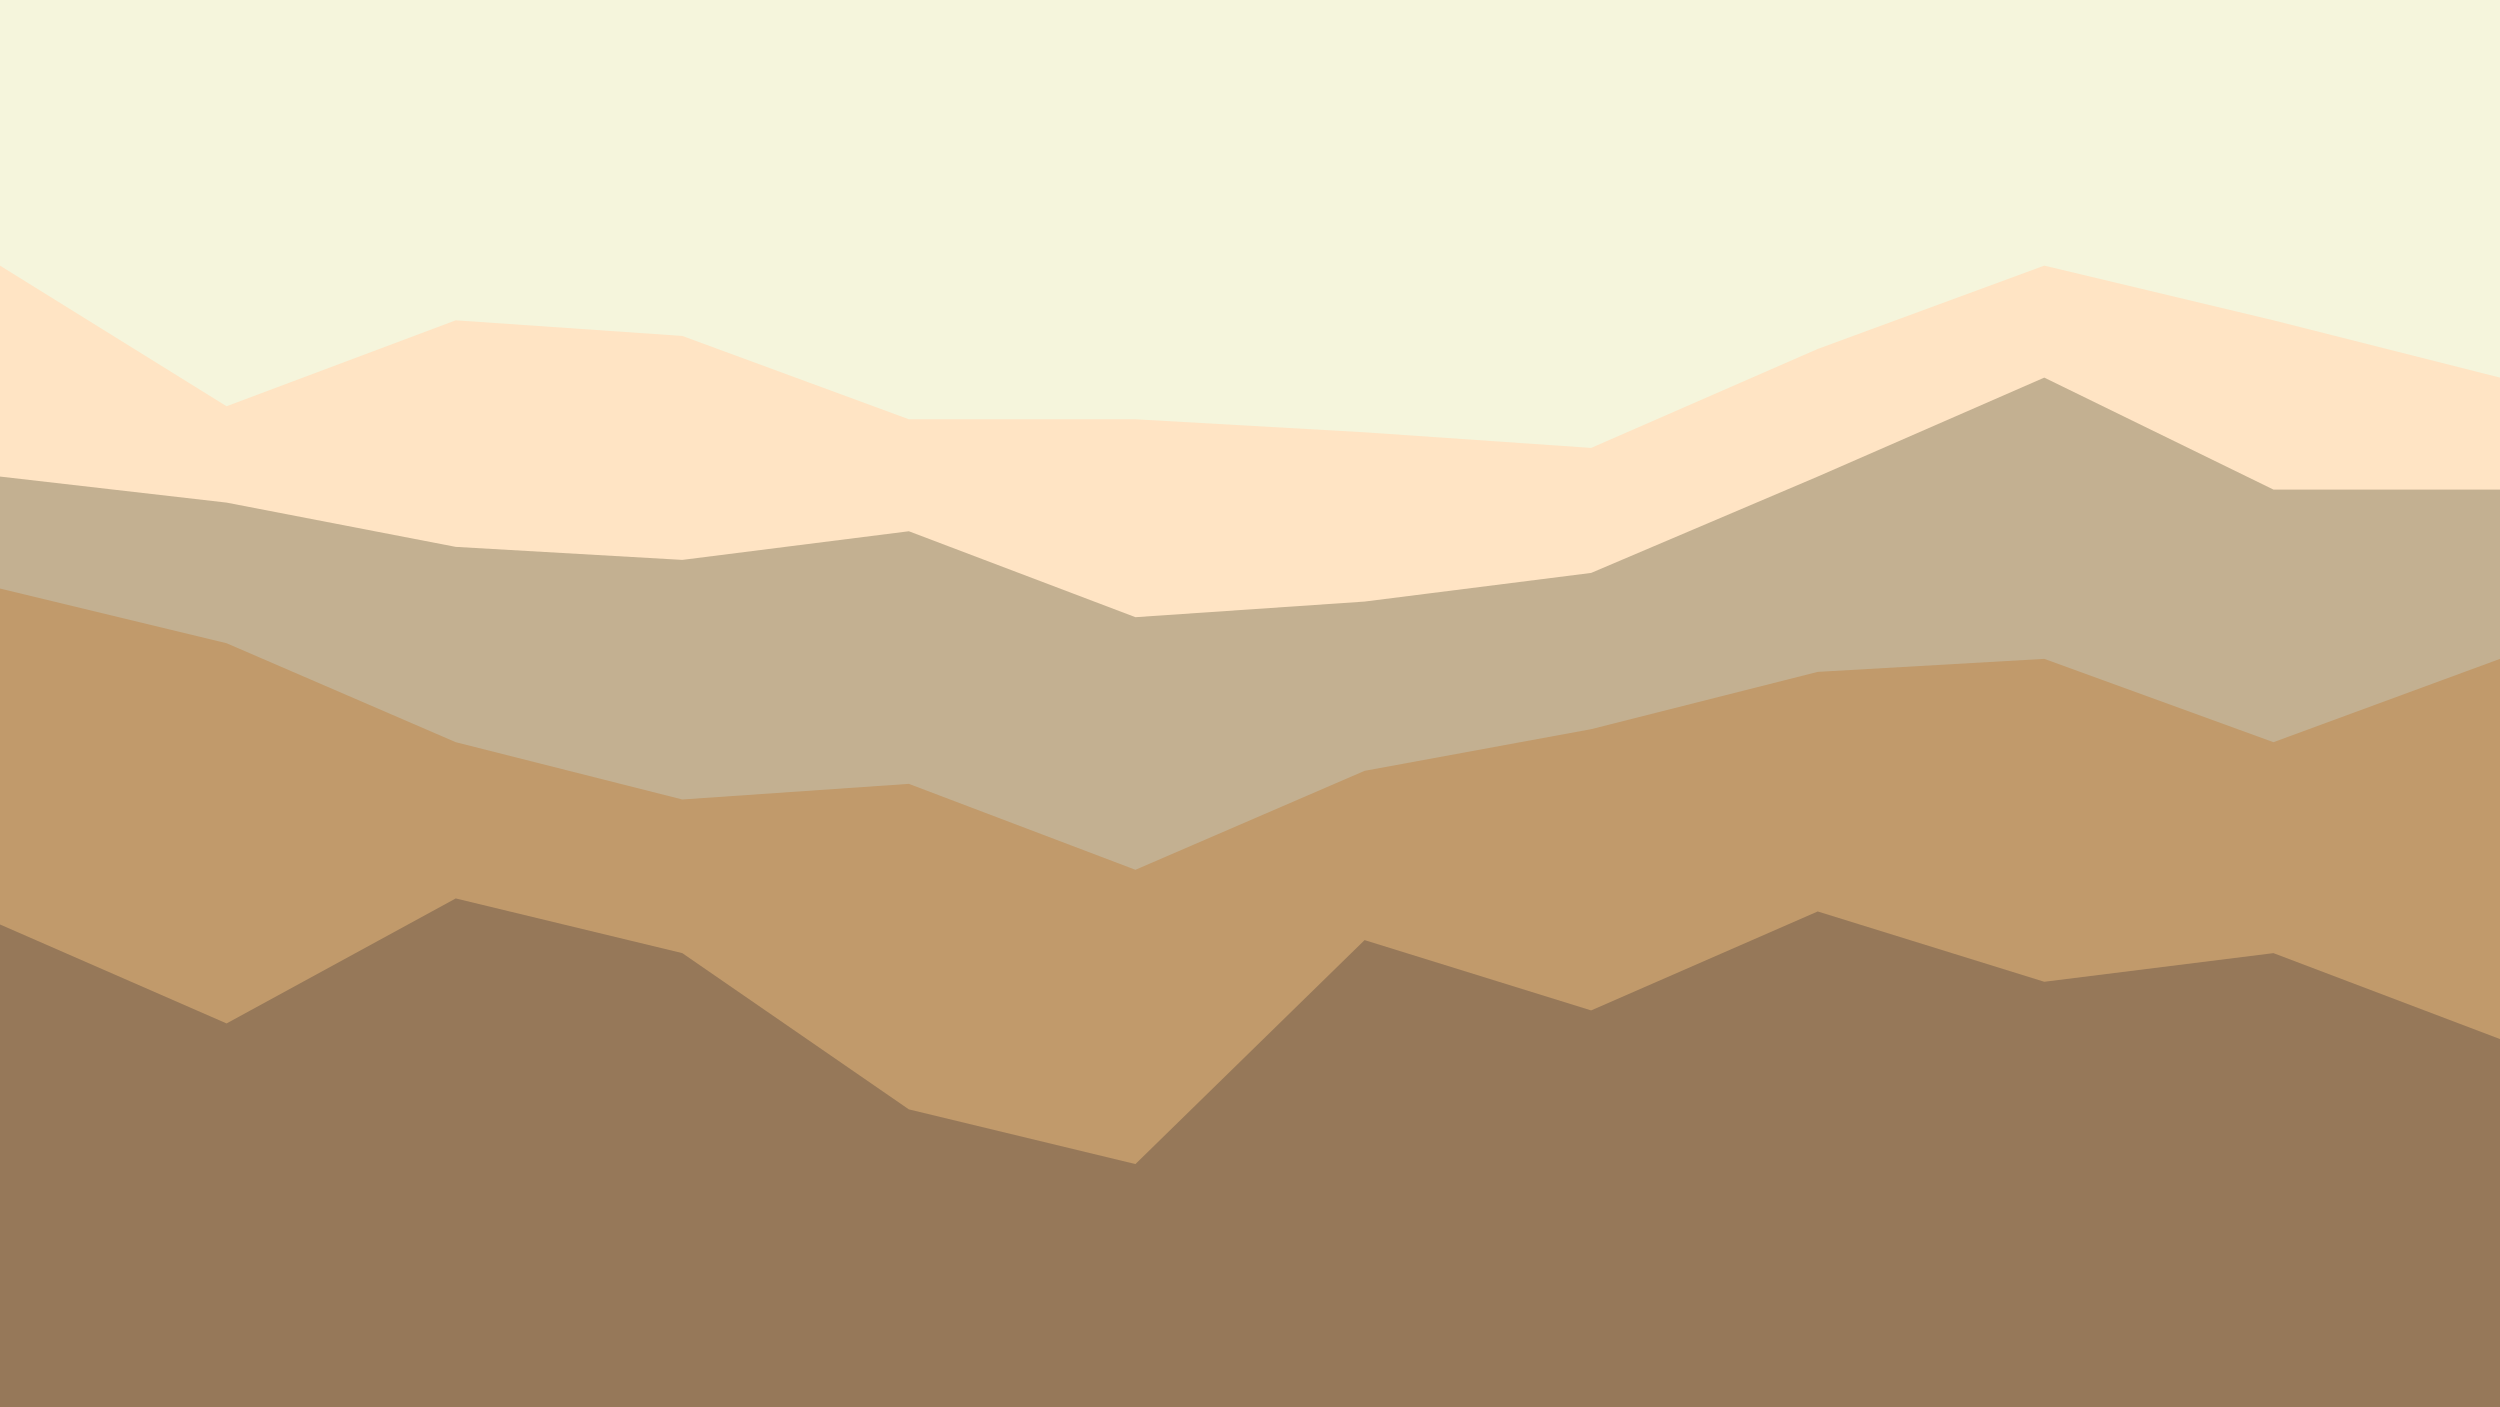
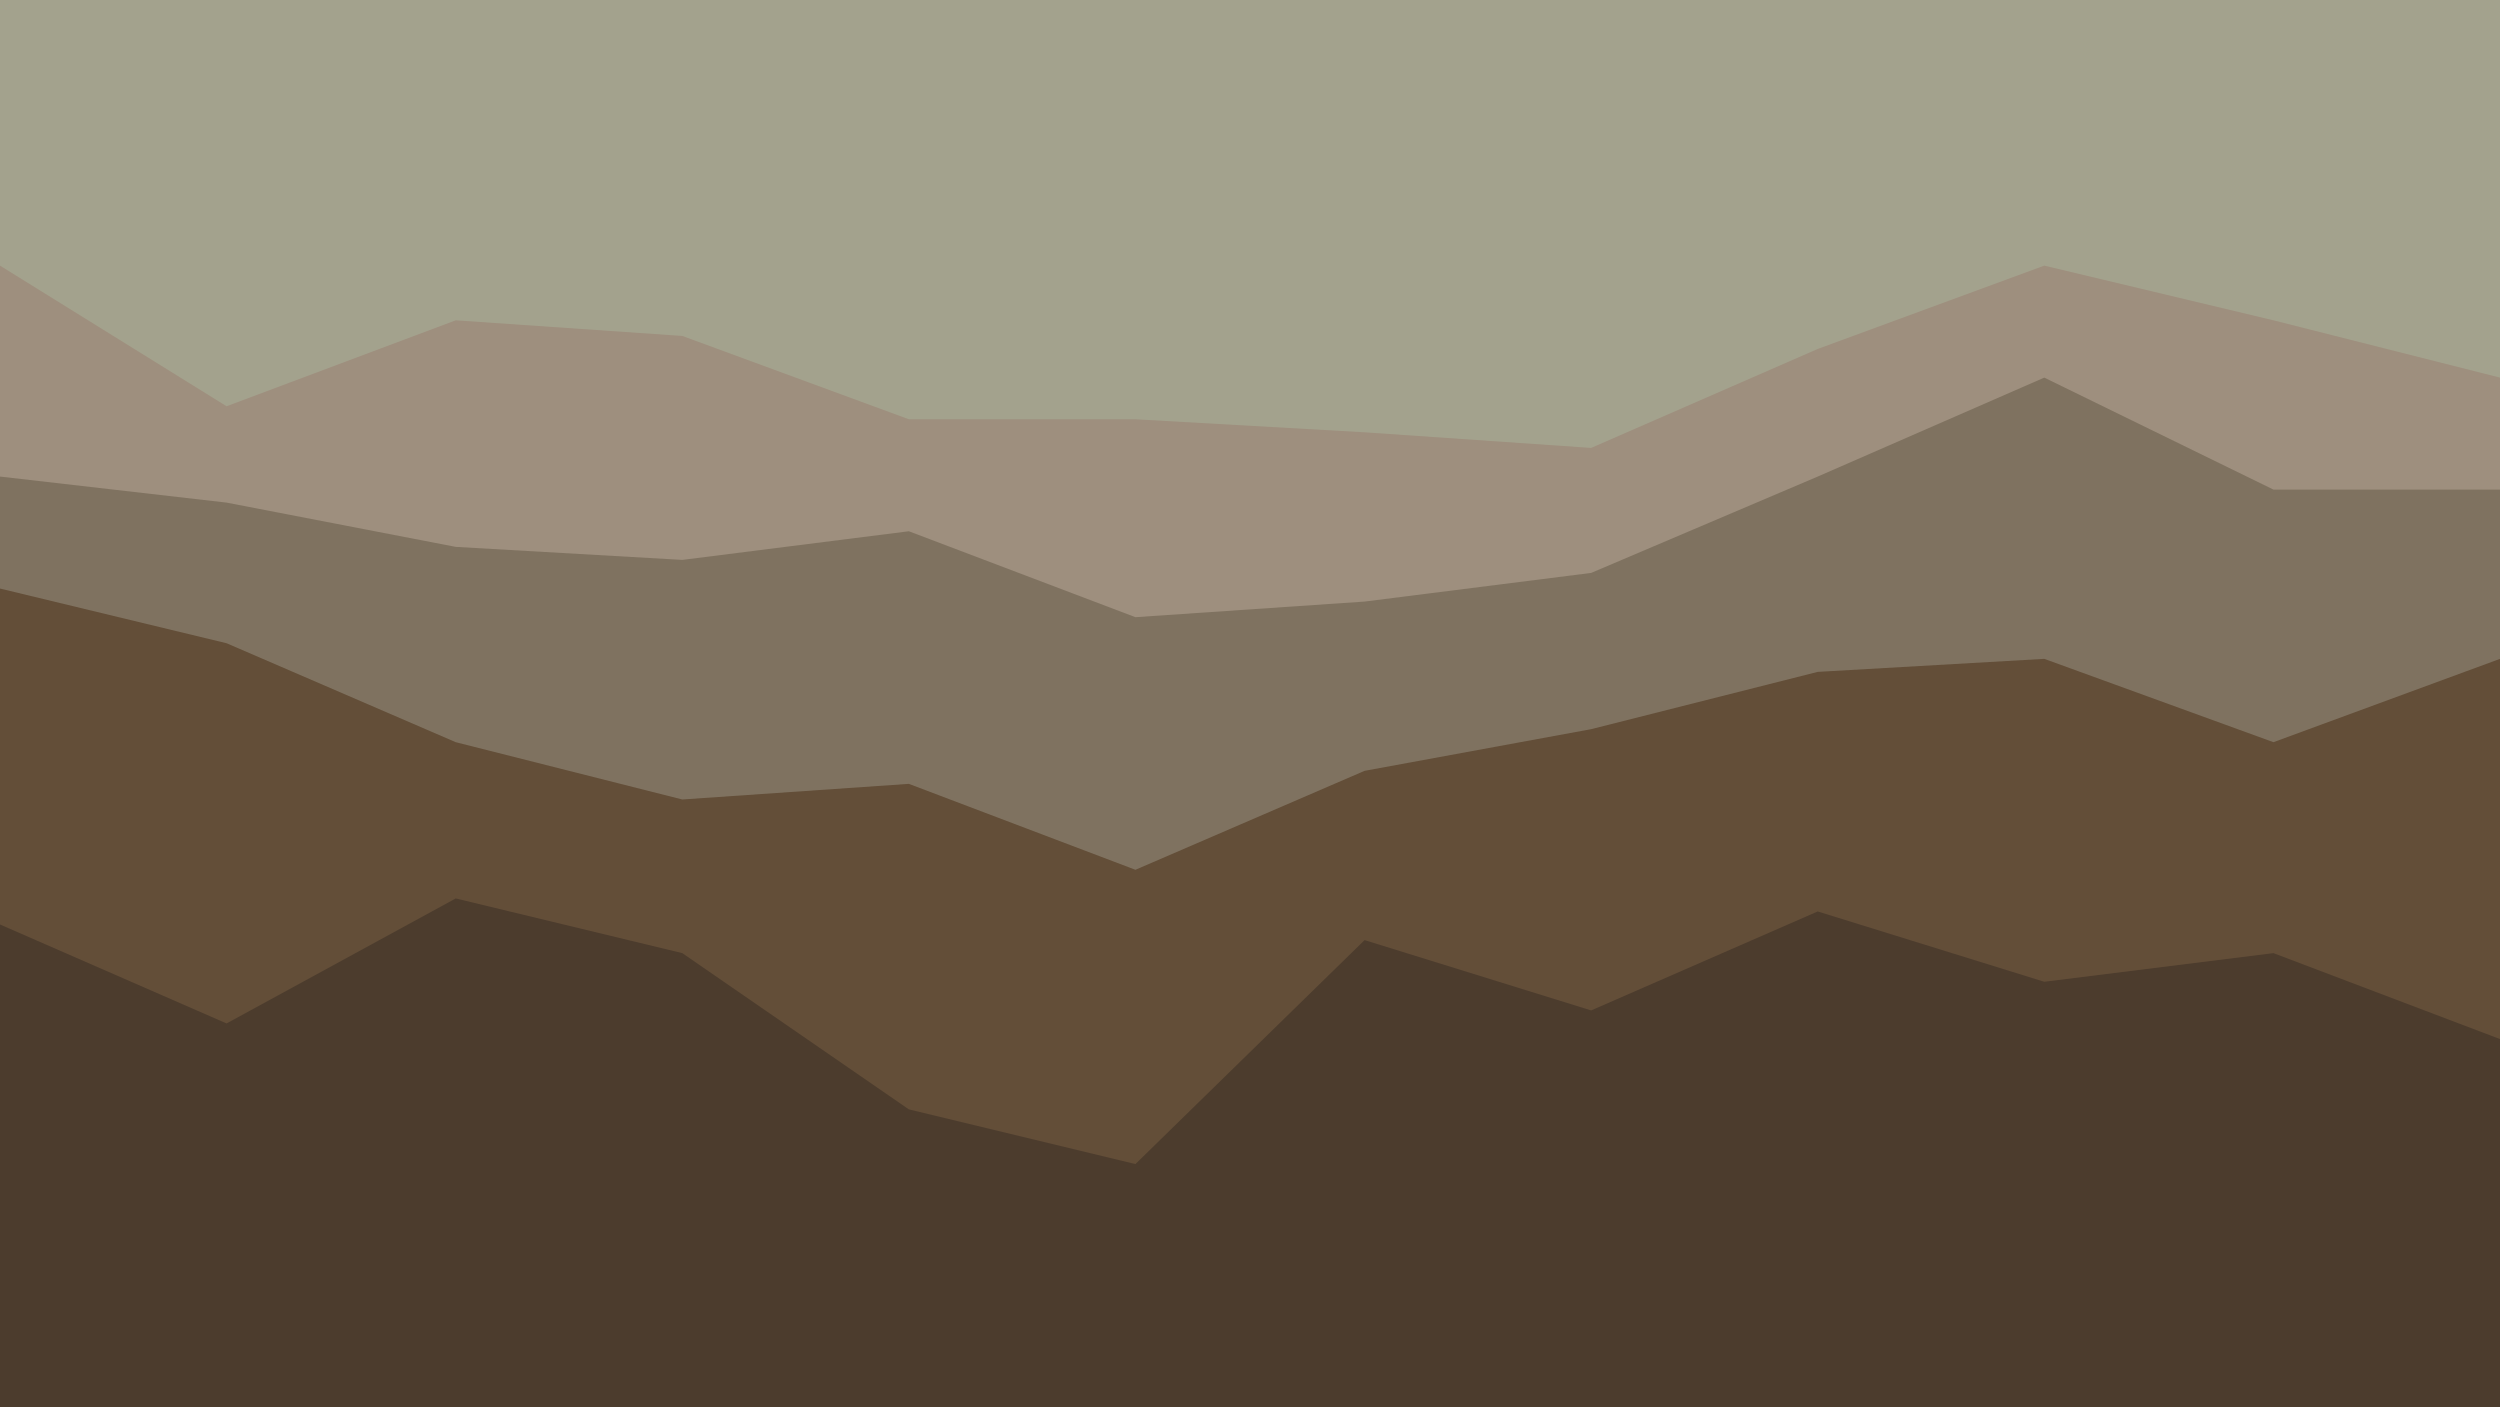
<svg xmlns="http://www.w3.org/2000/svg" viewBox="0 0 960 540">
-   <path d="m0 104 87 54 88-33 87 6 87 32h87l88 5 87 6 87-38 87-32 88 21 87 22V0H0v104Z" style="fill:beige" />
-   <path d="m0 185 87 10 88 17 87 5 87-11 87 33 88-6 87-11 87-37 87-38 88 43h87v-45l-87-22-88-21-87 32-87 38-87-6-88-5h-87l-87-32-87-6-88 33-87-54v83Z" style="fill:bisque" />
-   <path d="m0 228 87 21 88 38 87 22 87-6 87 33 88-38 87-16 87-22 87-5 88 32 87-32v-67h-87l-88-43-87 38-87 37-87 11-88 6-87-33-87 11-87-5-88-17-87-10v45Z" style="fill:#c3b091" />
-   <path d="m0 357 87 38 88-48 87 21 87 60 87 21 88-86 87 27 87-38 87 27 88-11 87 33V253l-87 32-88-32-87 5-87 22-87 16-88 38-87-33-87 6-87-22-88-38-87-21v131Z" style="fill:#c19a6b" />
-   <path d="M0 541h960V399l-87-33-88 11-87-27-87 38-87-27-88 86-87-21-87-60-87-21-88 48-87-38v186Z" style="fill:#967859" />
+   <path d="m0 104 87 54 88-33 87 6 87 32h87l88 5 87 6 87-38 87-32 88 21 87 22V0H0v104Z" style="fill:#a3a28d" />
+   <path d="m0 185 87 10 88 17 87 5 87-11 87 33 88-6 87-11 87-37 87-38 88 43h87v-45l-87-22-88-21-87 32-87 38-87-6-88-5h-87l-87-32-87-6-88 33-87-54v83Z" style="fill:#9e8f7e" />
+   <path d="m0 228 87 21 88 38 87 22 87-6 87 33 88-38 87-16 87-22 87-5 88 32 87-32v-67h-87l-88-43-87 38-87 37-87 11-88 6-87-33-87 11-87-5-88-17-87-10v45Z" style="fill:#7f7260" />
+   <path d="m0 357 87 38 88-48 87 21 87 60 87 21 88-86 87 27 87-38 87 27 88-11 87 33V253l-87 32-88-32-87 5-87 22-87 16-88 38-87-33-87 6-87-22-88-38-87-21v131Z" style="fill:#634e38" />
+   <path d="M0 541h960V399l-87-33-88 11-87-27-87 38-87-27-88 86-87-21-87-60-87-21-88 48-87-38v186Z" style="fill:#4c3c2d" />
</svg>
